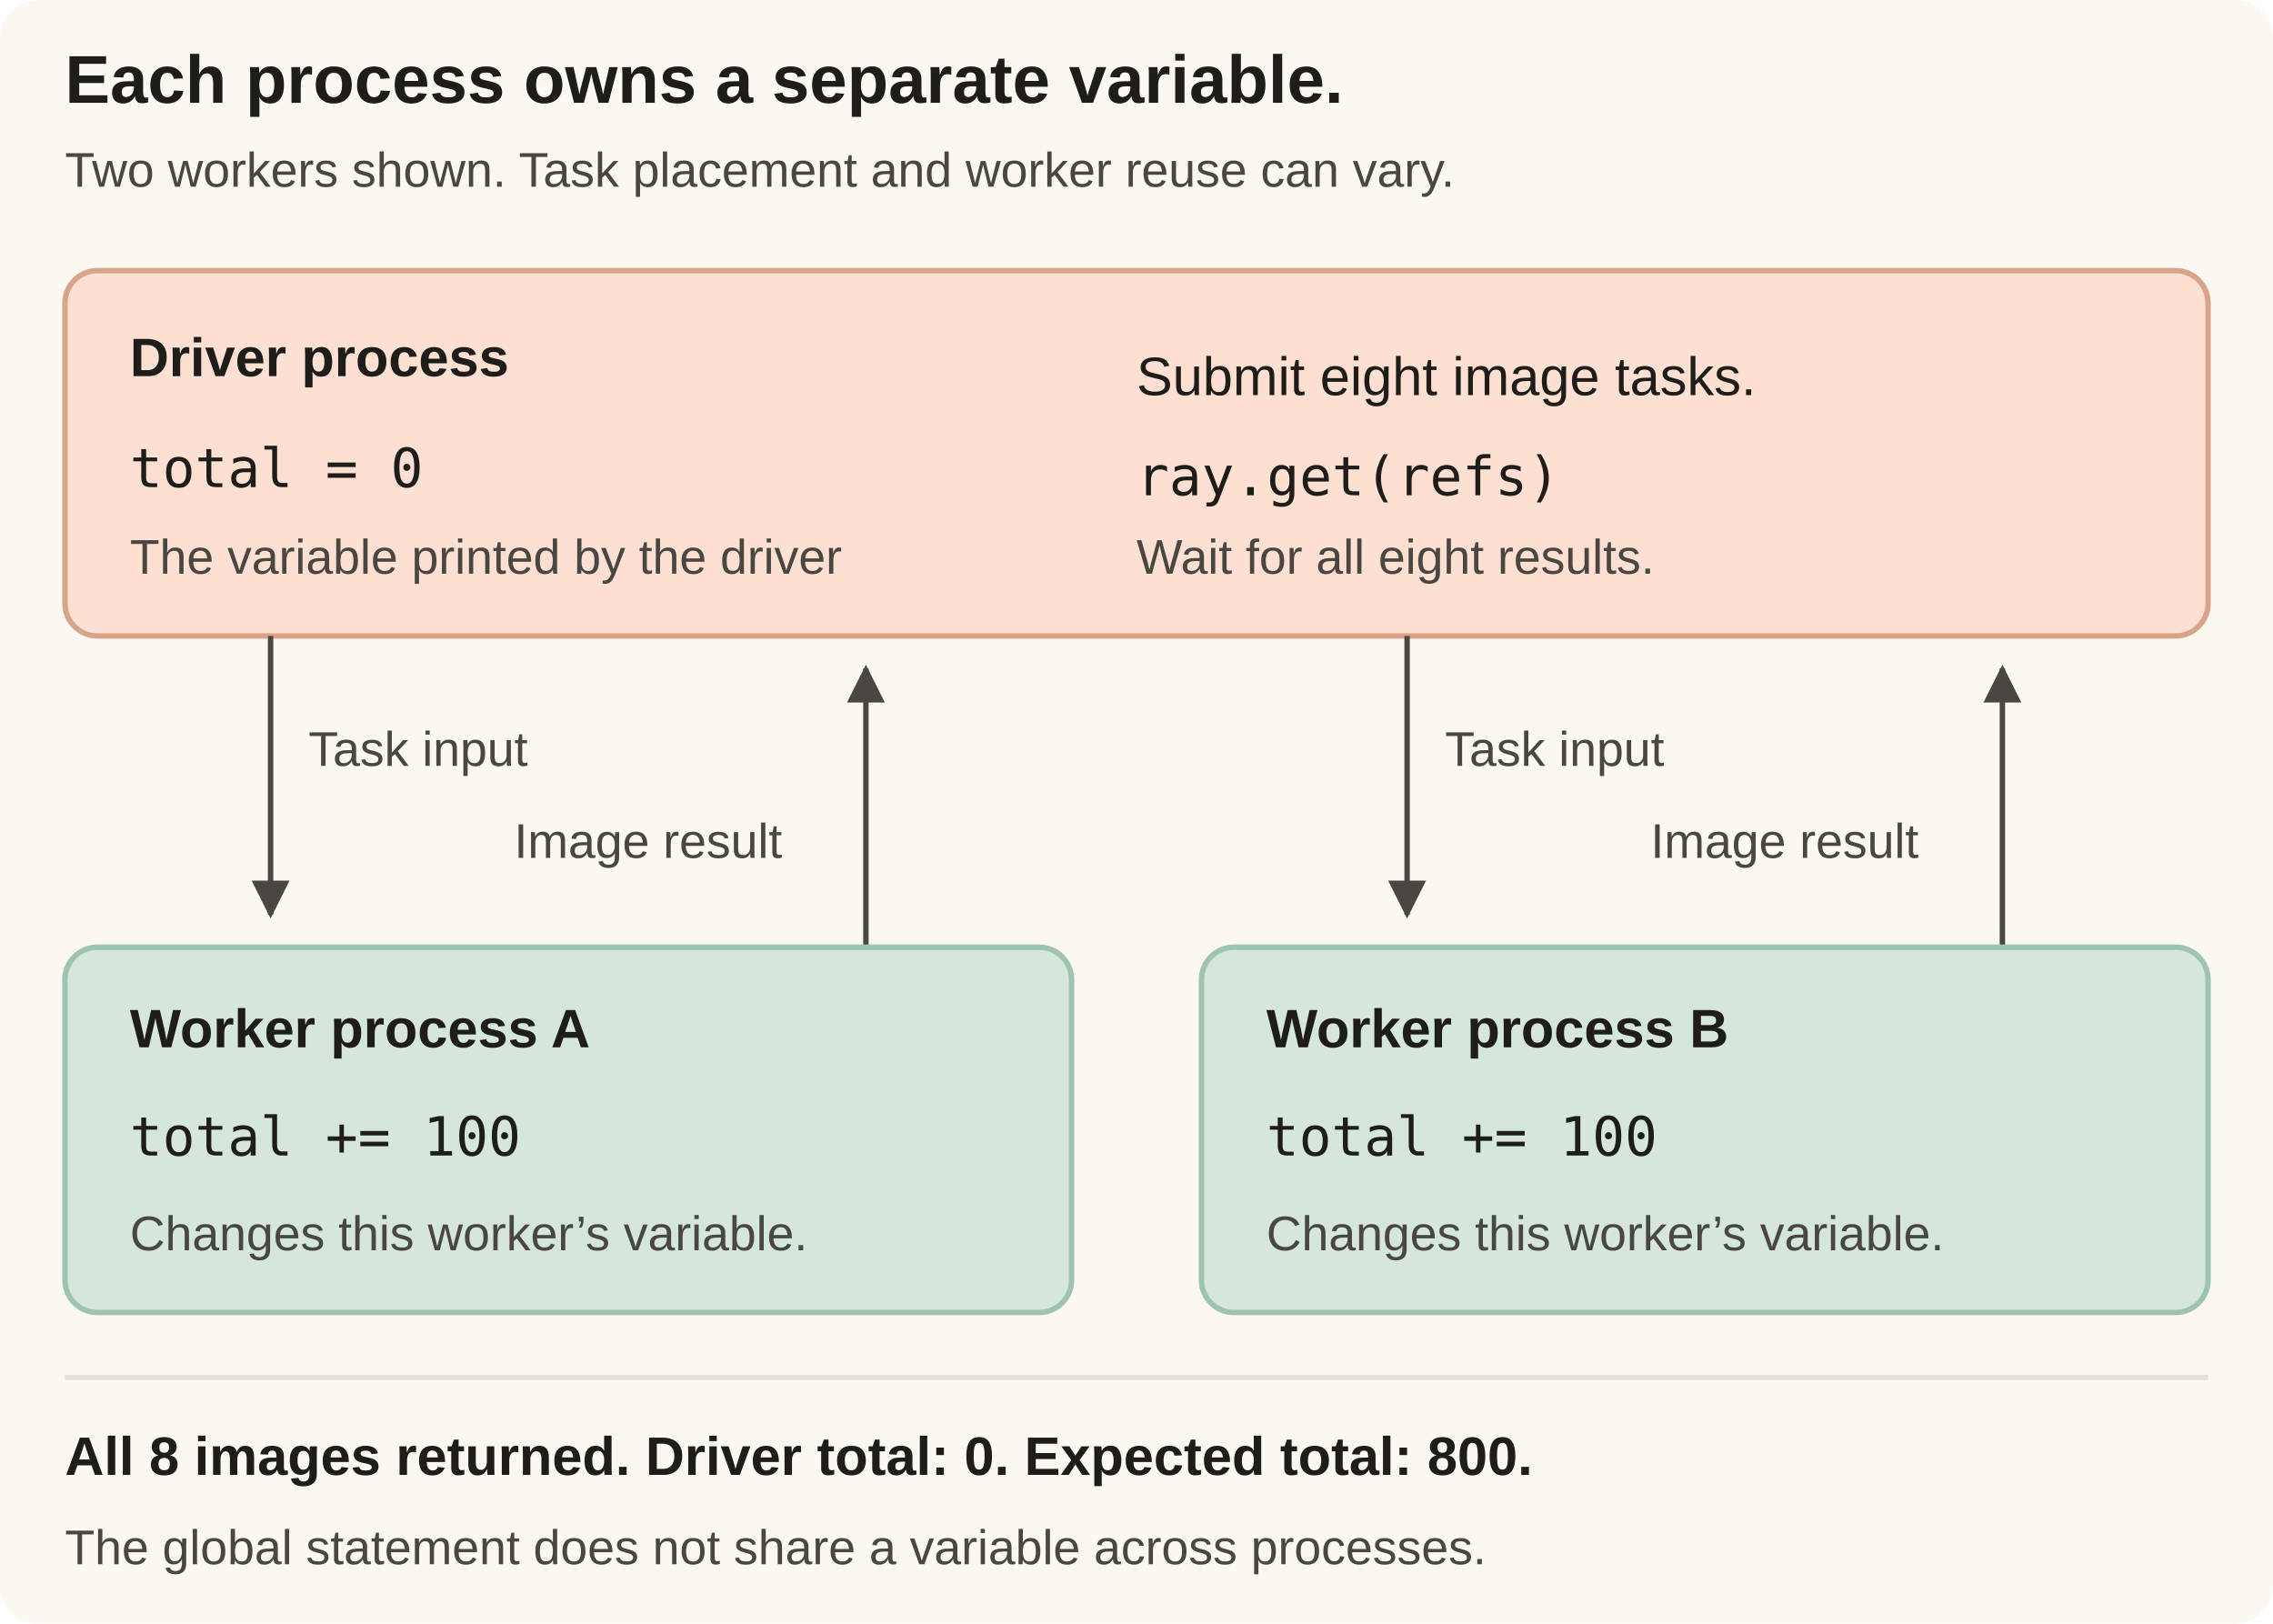
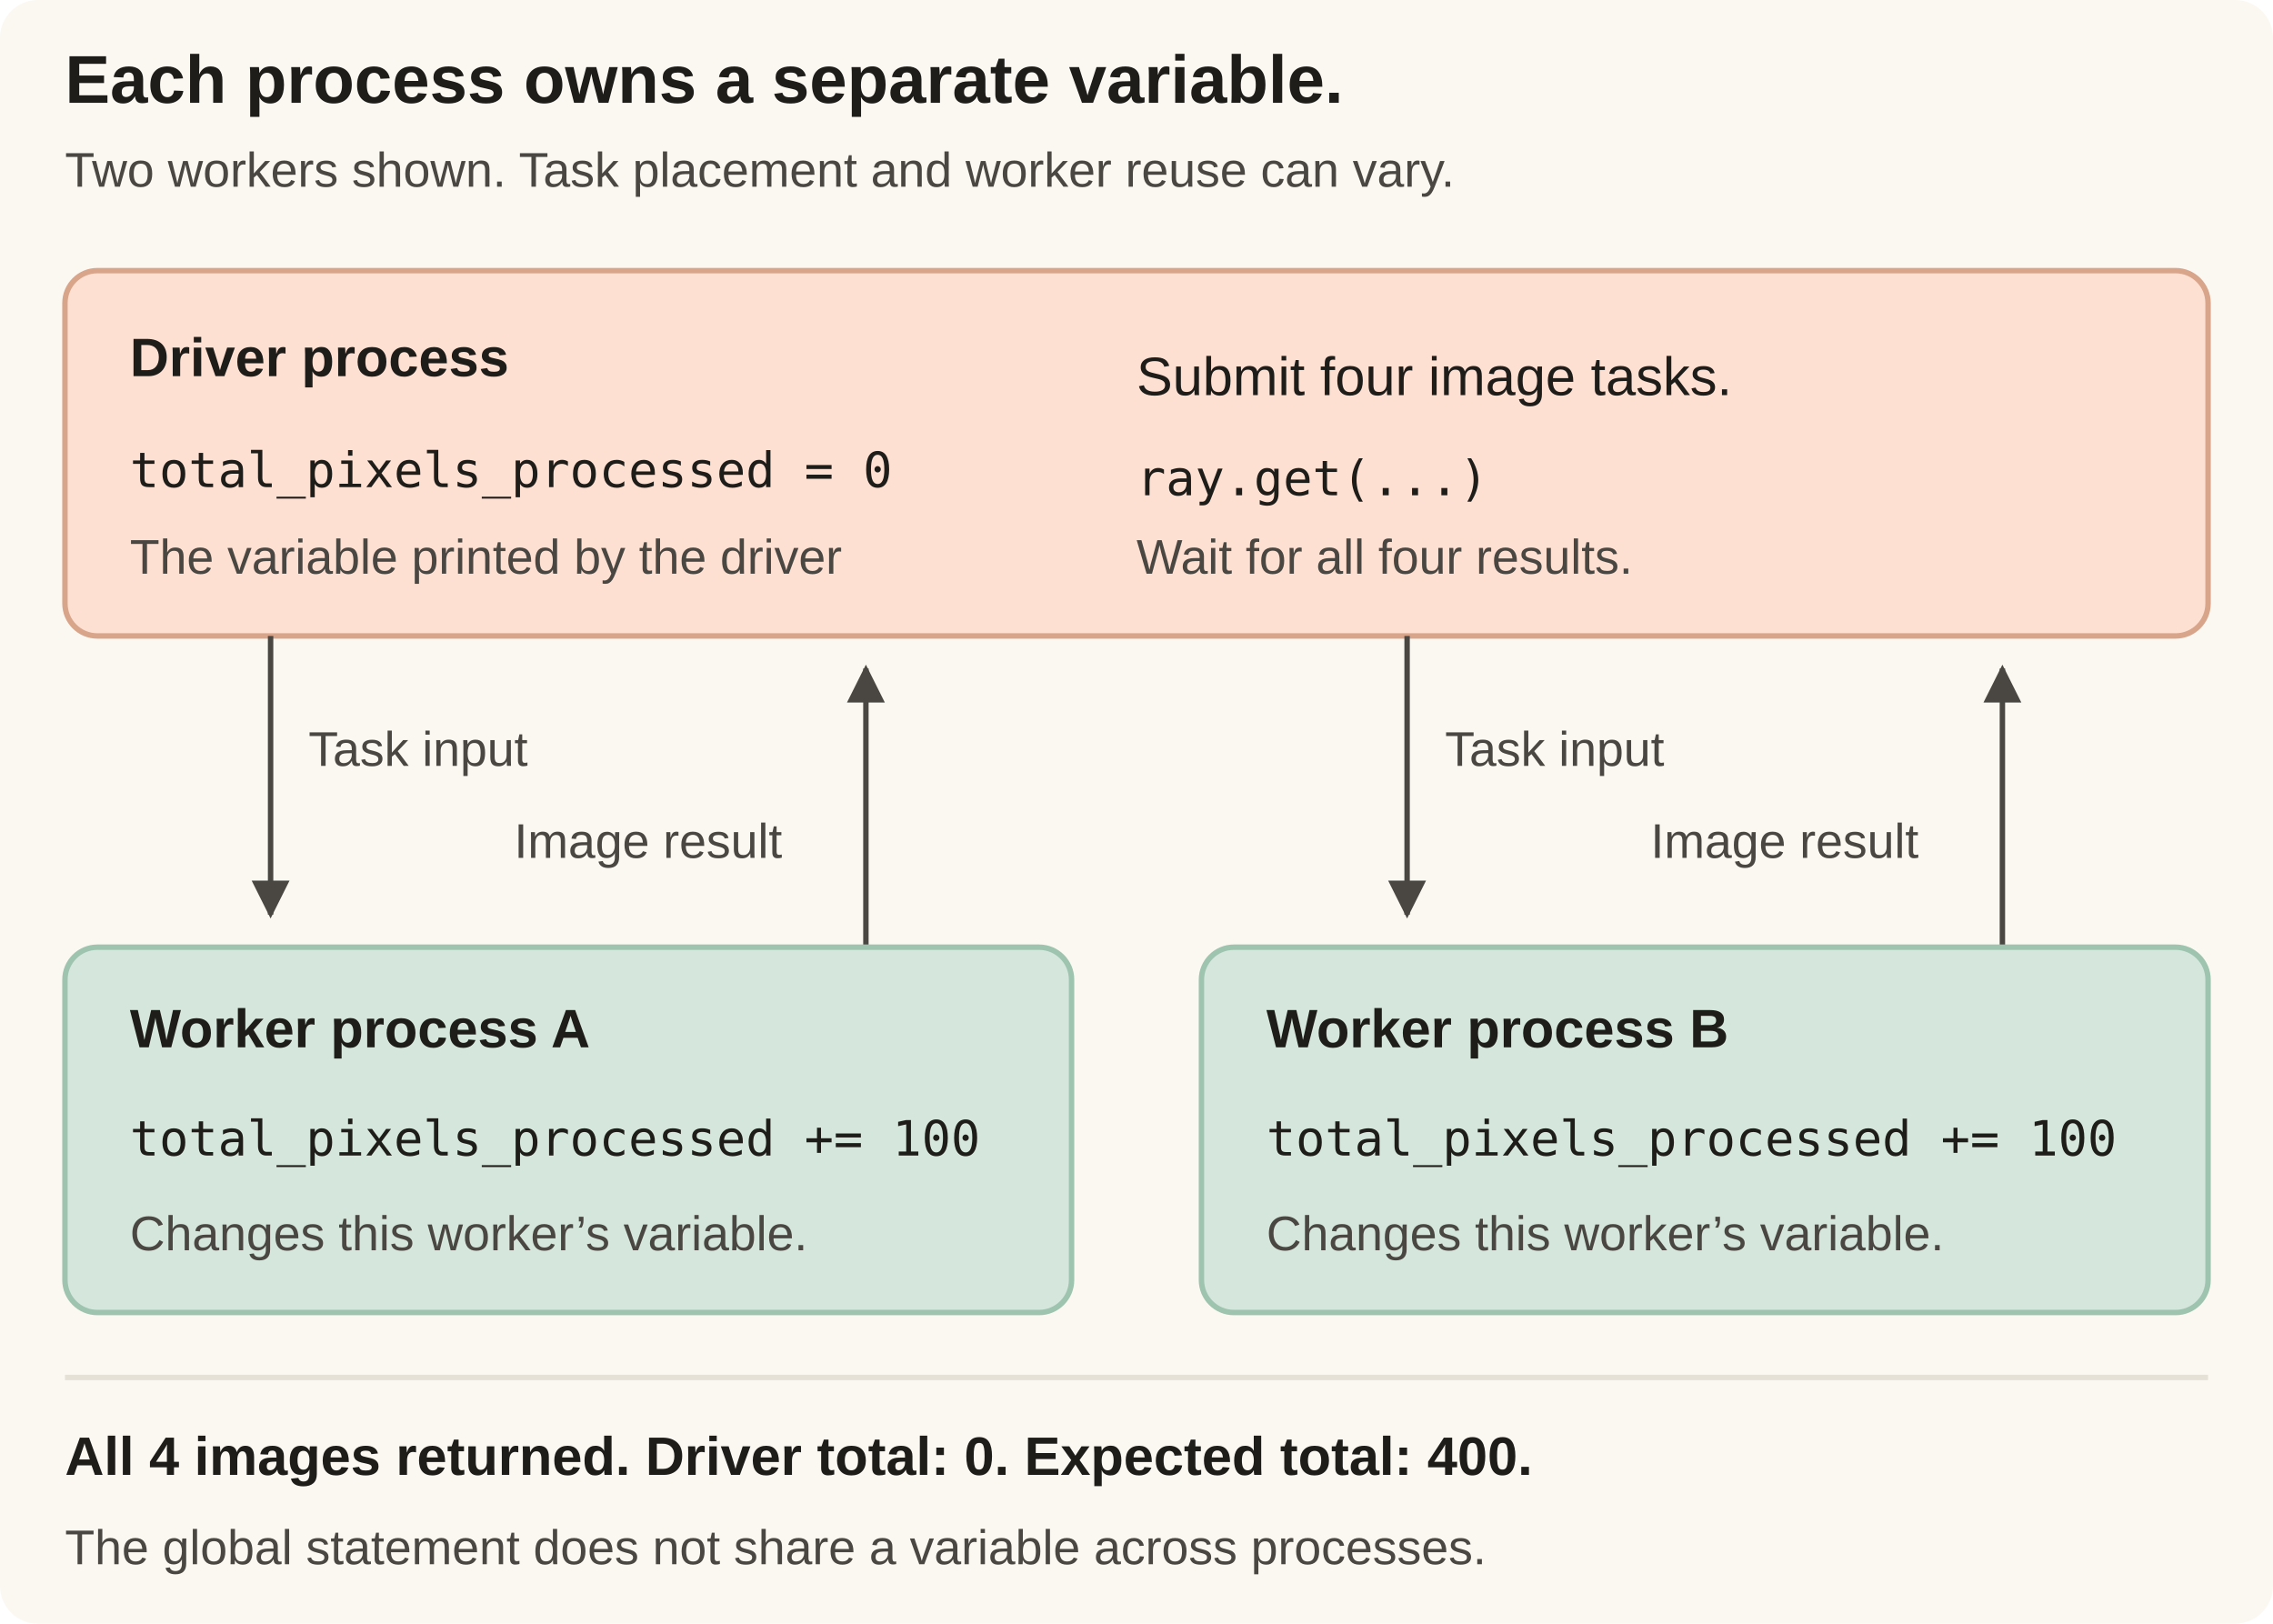
<svg xmlns="http://www.w3.org/2000/svg" width="840" height="600" viewBox="0 0 840 600" role="img" aria-labelledby="title desc">
  <defs>
    <marker id="arrow" viewBox="0 0 10 10" refX="9" refY="5" markerWidth="7" markerHeight="7" orient="auto-start-reverse">
      <path d="M0 0 10 5 0 10Z" fill="#4a4742" />
    </marker>
-     <style>text{font-family:Arial,sans-serif;fill:#1f1d1a;font-size:20px}.heading{font-size:25px;font-weight:700}.small{font-size:18px;fill:#4a4742}.label{font-weight:700}.line{fill:none;stroke:#4a4742;stroke-width:2;marker-end:url(#arrow)}.code{font-family:Menlo,Consolas,monospace;font-size:20px}</style>
+     <style>text{font-family:Arial,sans-serif;fill:#1f1d1a;font-size:20px}.heading{font-size:25px;font-weight:700}.small{font-size:18px;fill:#4a4742}.label{font-weight:700}.line{fill:none;stroke:#4a4742;stroke-width:2;marker-end:url(#arrow)}.code{font-family:Menlo,Consolas,monospace;font-size:18px}</style>
  </defs>
  <rect width="840" height="600" rx="14" fill="#fbf8f2" />
  <text x="24" y="38" class="heading">Each process owns a separate variable.</text>
  <text x="24" y="69" class="small">Two workers shown. Task placement and worker reuse can vary.</text>
  <rect x="24" y="100" width="792" height="135" rx="12" fill="#fde0d2" stroke="#d8a48a" stroke-width="2" />
  <text x="48" y="139" class="label">Driver process</text>
-   <text x="48" y="180" class="code">total = 0</text>
+   <text x="48" y="180" class="code">total_pixels_processed = 0</text>
  <text x="48" y="212" class="small">The variable printed by the driver</text>
-   <text x="420" y="146">Submit eight image tasks.</text>
-   <text x="420" y="183" class="code">ray.get(refs)</text>
-   <text x="420" y="212" class="small">Wait for all eight results.</text>
+   <text x="420" y="146">Submit four image tasks.</text>
+   <text x="420" y="183" class="code">ray.get(...)</text>
+   <text x="420" y="212" class="small">Wait for all four results.</text>
  <path d="M100 235V338" class="line" />
  <text x="114" y="283" class="small">Task input</text>
  <path d="M320 350V247" class="line" />
  <text x="190" y="317" class="small">Image result</text>
  <path d="M520 235V338" class="line" />
  <text x="534" y="283" class="small">Task input</text>
  <path d="M740 350V247" class="line" />
  <text x="610" y="317" class="small">Image result</text>
  <rect x="24" y="350" width="372" height="135" rx="12" fill="#d5e6dc" stroke="#9ec3ae" stroke-width="2" />
  <text x="48" y="387" class="label">Worker process A</text>
-   <text x="48" y="427" class="code">total += 100</text>
+   <text x="48" y="427" class="code">total_pixels_processed += 100</text>
  <text x="48" y="462" class="small">Changes this worker’s variable.</text>
  <rect x="444" y="350" width="372" height="135" rx="12" fill="#d5e6dc" stroke="#9ec3ae" stroke-width="2" />
  <text x="468" y="387" class="label">Worker process B</text>
-   <text x="468" y="427" class="code">total += 100</text>
+   <text x="468" y="427" class="code">total_pixels_processed += 100</text>
  <text x="468" y="462" class="small">Changes this worker’s variable.</text>
  <path d="M24 509H816" stroke="#e6e1d6" stroke-width="2" />
-   <text x="24" y="545" class="label">All 8 images returned. Driver total: 0. Expected total: 800.</text>
+   <text x="24" y="545" class="label">All 4 images returned. Driver total: 0. Expected total: 400.</text>
  <text x="24" y="578" class="small">The global statement does not share a variable across processes.</text>
</svg>
